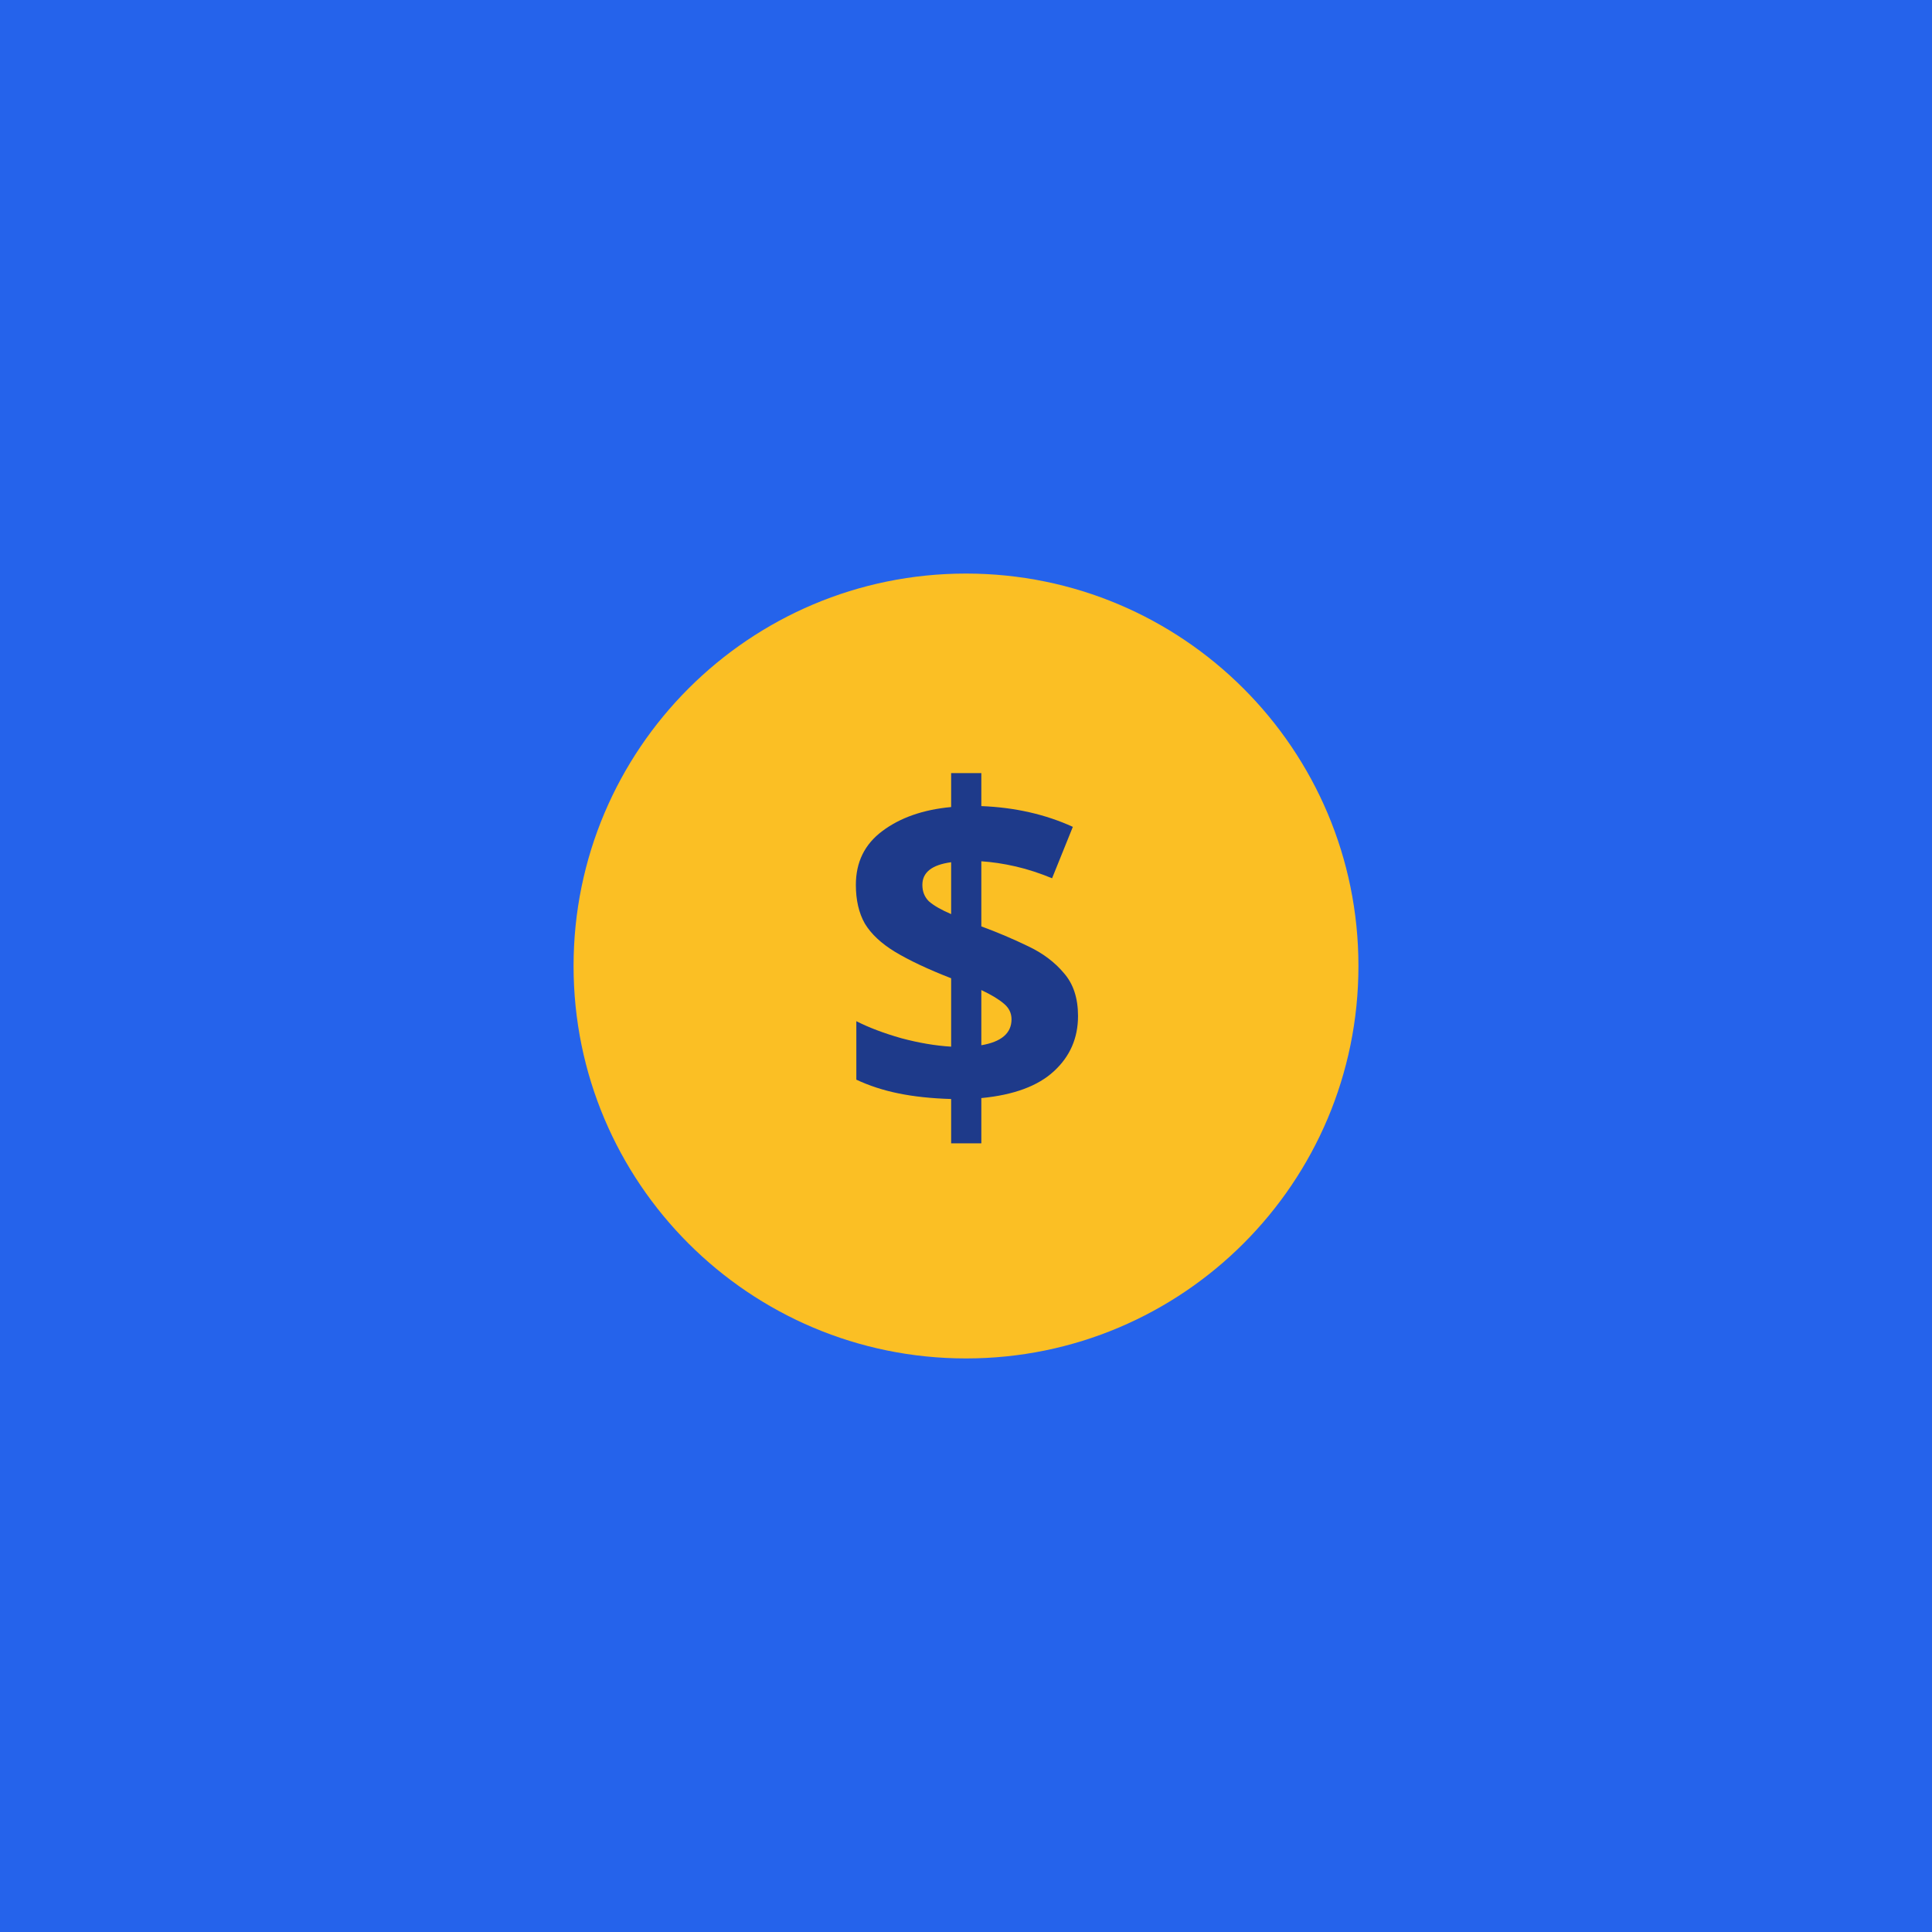
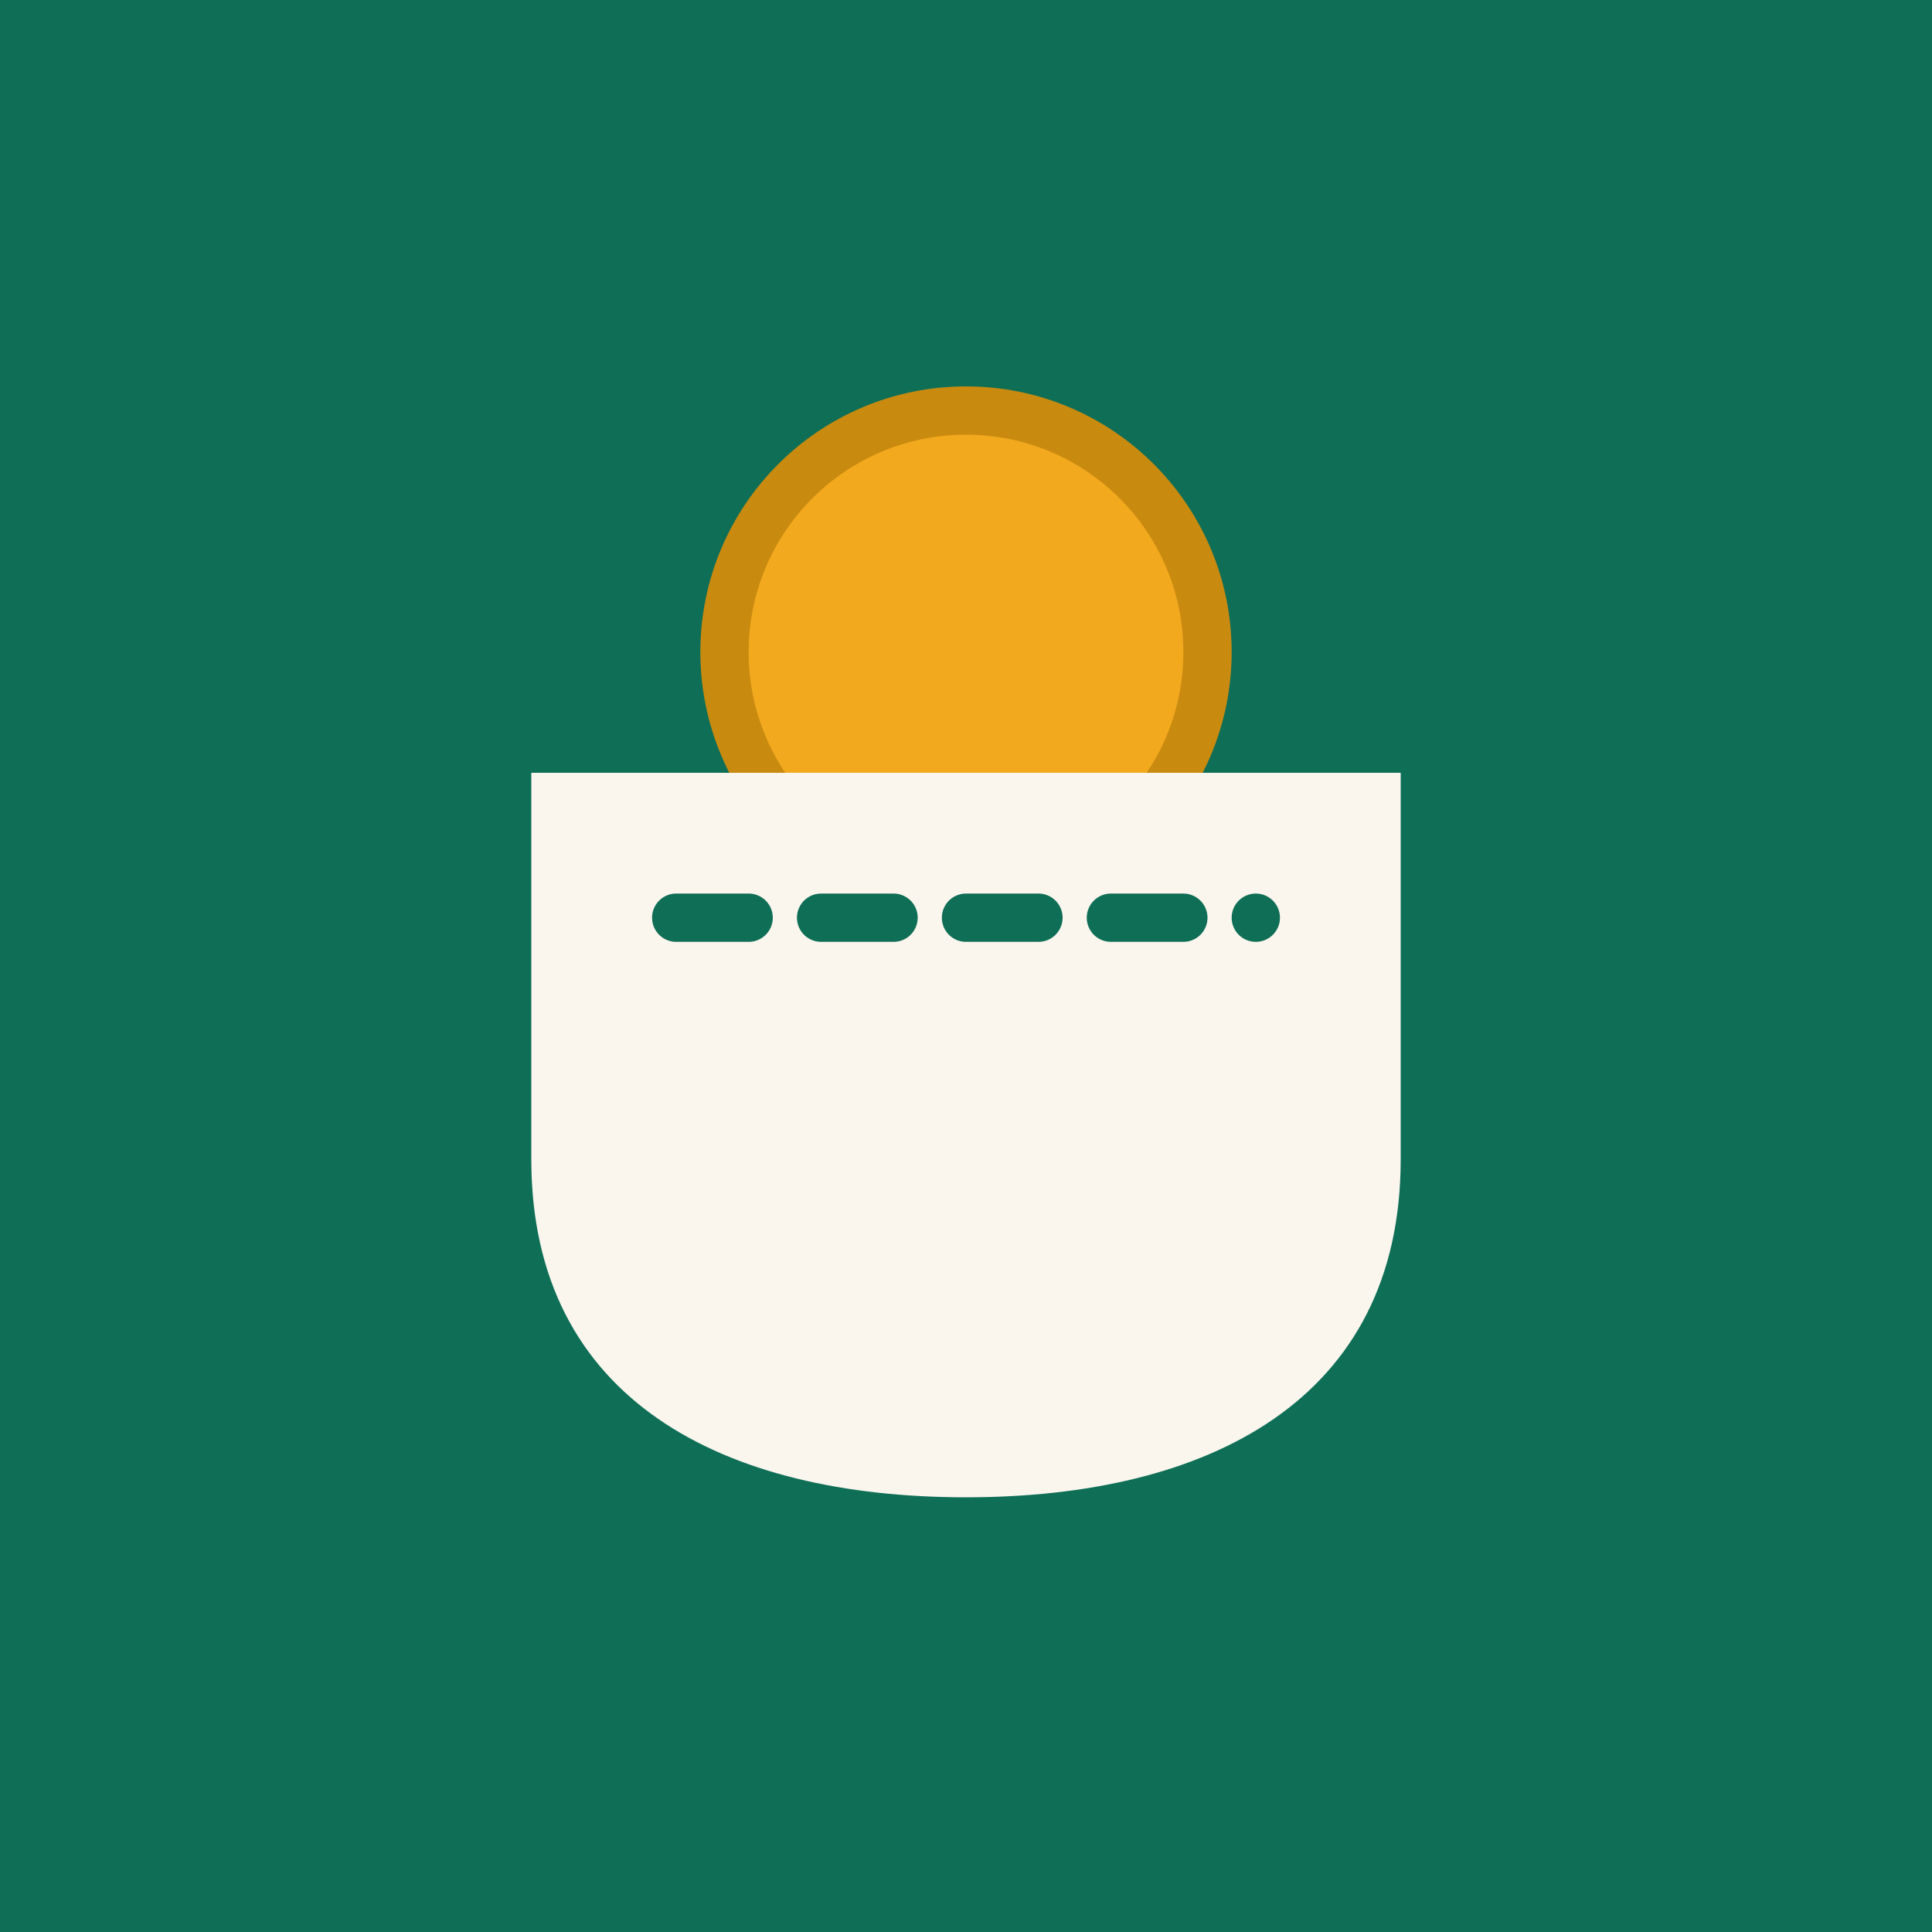
<svg xmlns="http://www.w3.org/2000/svg" viewBox="0 0 64 64">
-   <rect width="64" height="64" fill="#2563eb" />
-   <circle cx="32" cy="32" r="13" fill="#fbbf24" />
-   <text x="32" y="37" font-size="15" text-anchor="middle" font-family="sans-serif" font-weight="700" fill="#1e3a8a">$</text>
+   <rect width="64" height="64" fill="#0f6e56" />
+   <g transform="translate(6.4 6.4) scale(0.8)">
+     <circle cx="32" cy="19" r="10" fill="#f2a91e" stroke="#c98a10" stroke-width="2" />
+     <path d="M14 24h36v16c0 10-8 14-18 14S14 50 14 40Z" fill="#faf6ee" />
+     <path d="M20 30h24" stroke="#0f6e56" stroke-width="2" stroke-linecap="round" stroke-dasharray="3 3" />
+   </g>
</svg>
